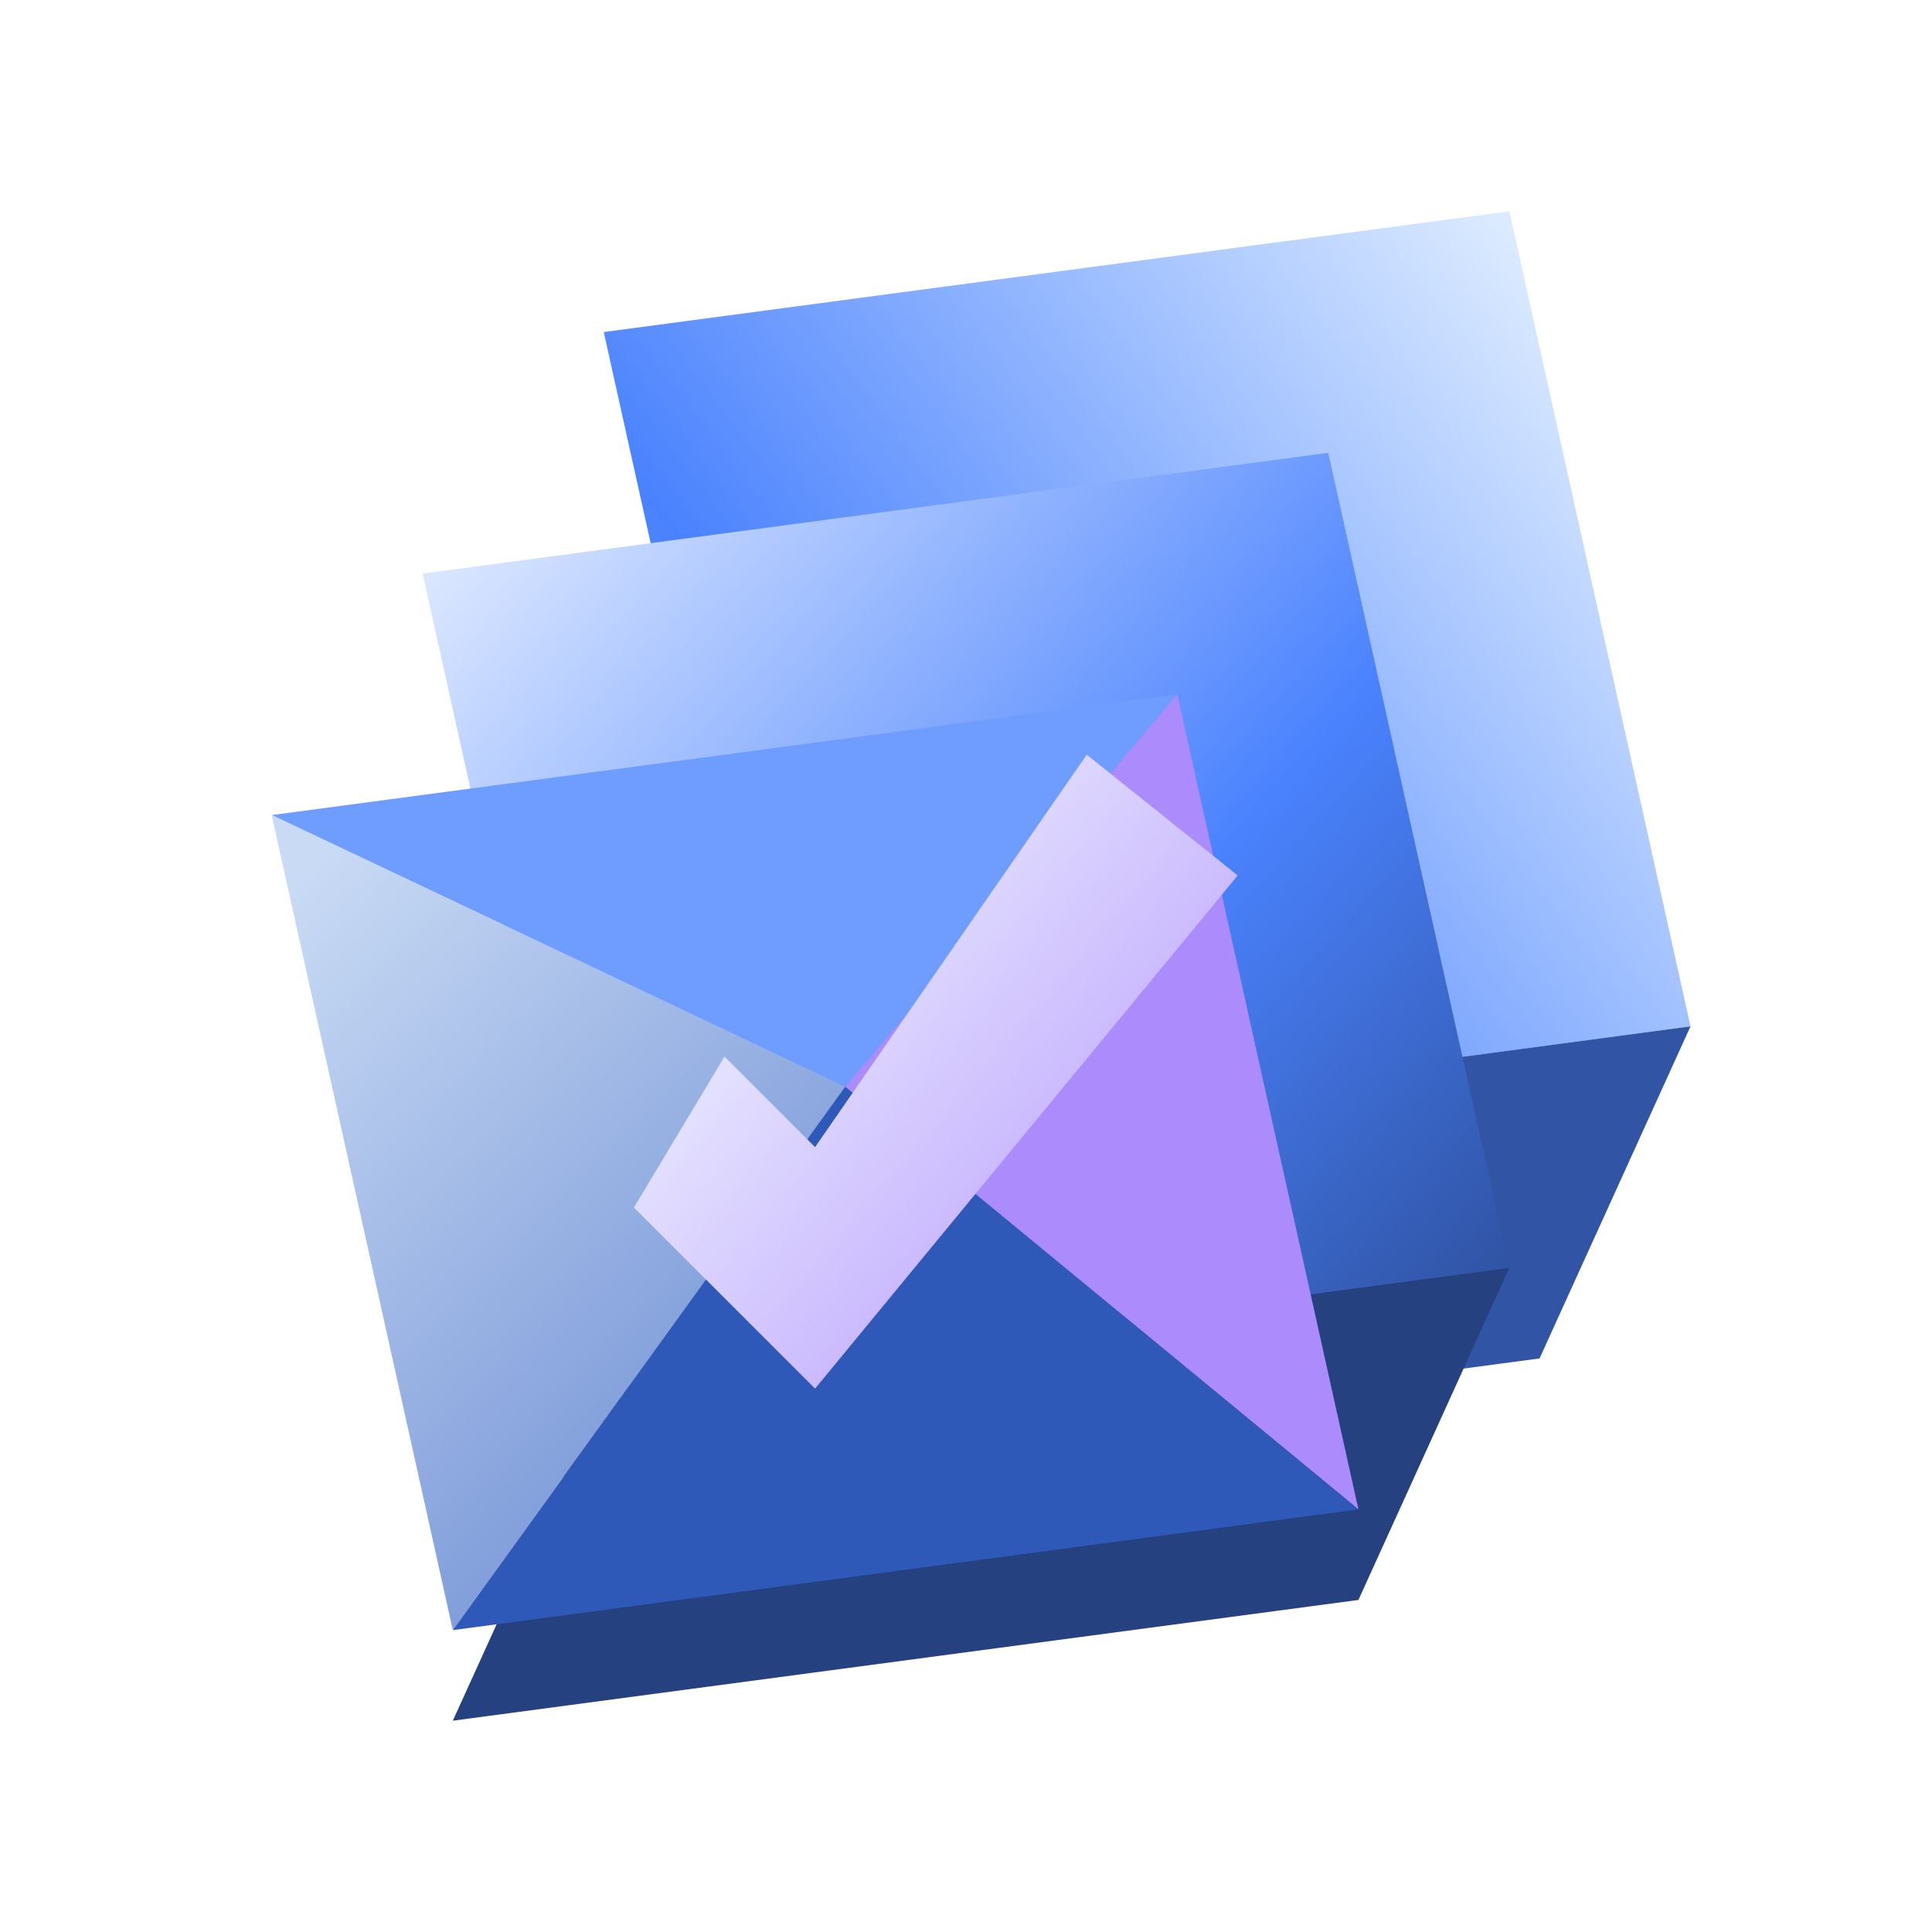
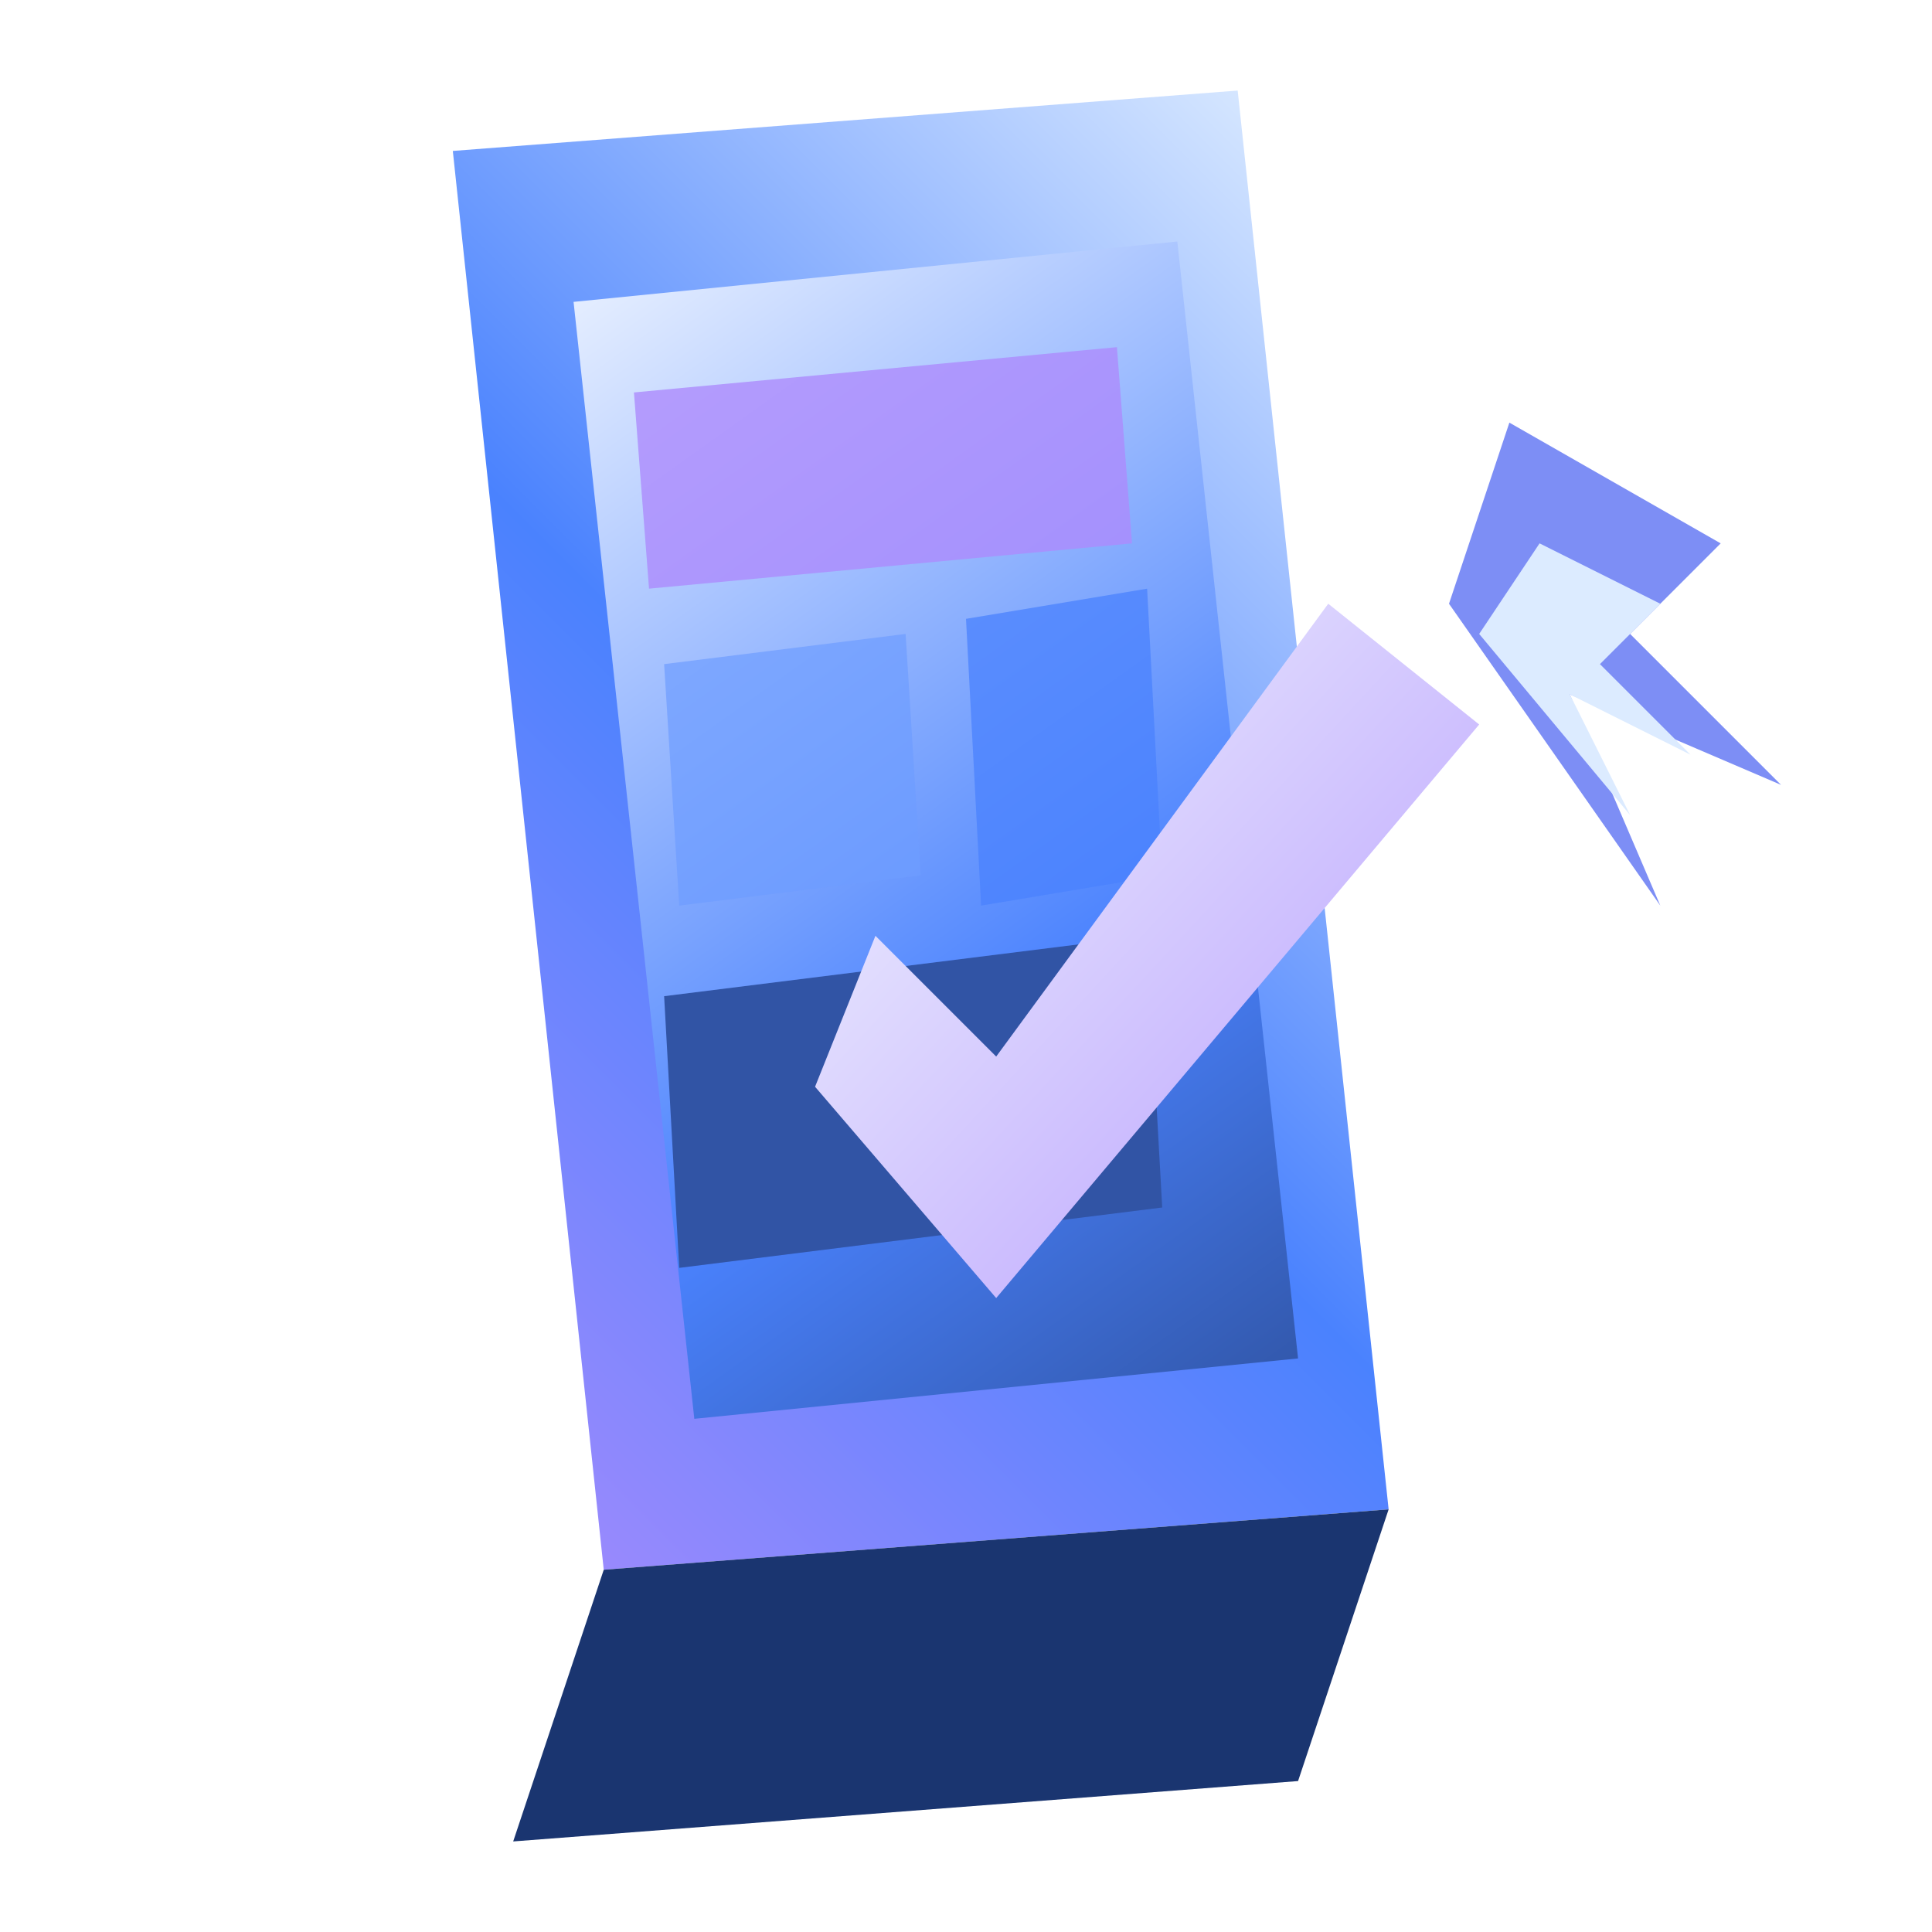
<svg xmlns="http://www.w3.org/2000/svg" viewBox="0 0 128 128" fill="none" role="img" aria-label="Validate">
  <defs>
-     <linearGradient id="vd-a" x1="20" y1="96" x2="110" y2="28" gradientUnits="userSpaceOnUse">
+     <linearGradient id="vd-a" x1="20" y1="100" x2="100" y2="20" gradientUnits="userSpaceOnUse">
      <stop offset="0" stop-color="#ac8bfd" />
      <stop offset=".5" stop-color="#4a82fe" />
      <stop offset="1" stop-color="#dcebff" />
    </linearGradient>
-     <linearGradient id="vd-b" x1="24" y1="36" x2="100" y2="104" gradientUnits="userSpaceOnUse">
+     <linearGradient id="vd-b" x1="30" y1="24" x2="90" y2="108" gradientUnits="userSpaceOnUse">
      <stop offset="0" stop-color="#e8f0ff" />
      <stop offset=".55" stop-color="#4a82fe" />
      <stop offset="1" stop-color="#25417f" />
    </linearGradient>
-     <linearGradient id="vd-c" x1="30" y1="48" x2="92" y2="108" gradientUnits="userSpaceOnUse">
-       <stop offset="0" stop-color="#c8daf4" />
-       <stop offset="1" stop-color="#365fc0" />
-     </linearGradient>
-     <linearGradient id="vd-mark" x1="46" y1="56" x2="86" y2="90" gradientUnits="userSpaceOnUse">
+     <linearGradient id="vd-c" x1="48" y1="48" x2="100" y2="96" gradientUnits="userSpaceOnUse">
      <stop offset="0" stop-color="#f2f7ff" />
      <stop offset="1" stop-color="#ac8bfd" />
    </linearGradient>
  </defs>
-   <polygon fill="url(#vd-a)" points="40 22 100 14 112 68 52 76" />
-   <polygon fill="#3154a5" points="52 76 112 68 102 90 42 98" />
-   <polygon fill="url(#vd-b)" points="28 38 88 30 100 84 40 92" />
-   <polygon fill="#25417f" points="40 92 100 84 90 106 30 114" />
-   <polygon fill="#6e9cff" points="18 54 78 46 56 72" />
-   <polygon fill="url(#vd-c)" points="18 54 56 72 30 108" />
-   <polygon fill="#ac8bfd" points="78 46 90 100 56 72" />
-   <polygon fill="#2f59b8" points="56 72 90 100 30 108" />
-   <polygon fill="url(#vd-mark)" points="42 80 54 92 82 58 72 50 54 76 48 70" />
+   <polygon fill="url(#vd-a)" points="30 10 82 6 92 100 40 104" />
+   <polygon fill="#1a3570" points="40 104 92 100 86 118 34 122" />
+   <polygon fill="url(#vd-b)" points="38 20 78 16 86 90 46 94" />
+   <polygon fill="#ac8bfd" opacity=".8" points="42 26 74 23 75 36 43 39" />
+   <polygon fill="#6e9cff" opacity=".7" points="44 44 60 42 61 58 45 60" />
+   <polygon fill="#4a82fe" opacity=".75" points="64 41 76 39 77 58 65 60" />
+   <polygon fill="#3154a5" points="44 66 76 62 77 80 45 84" />
+   <polygon fill="#7d8ef5" points="100 28 114 36 108 42 118 52 104 46 110 60 96 40" />
+   <polygon fill="#dcebff" points="102 36 110 40 106 44 112 50 104 46 108 54 98 42" />
+   <polygon fill="url(#vd-c)" points="54 72 66 86 98 48 88 40 66 70 58 62" />
</svg>
